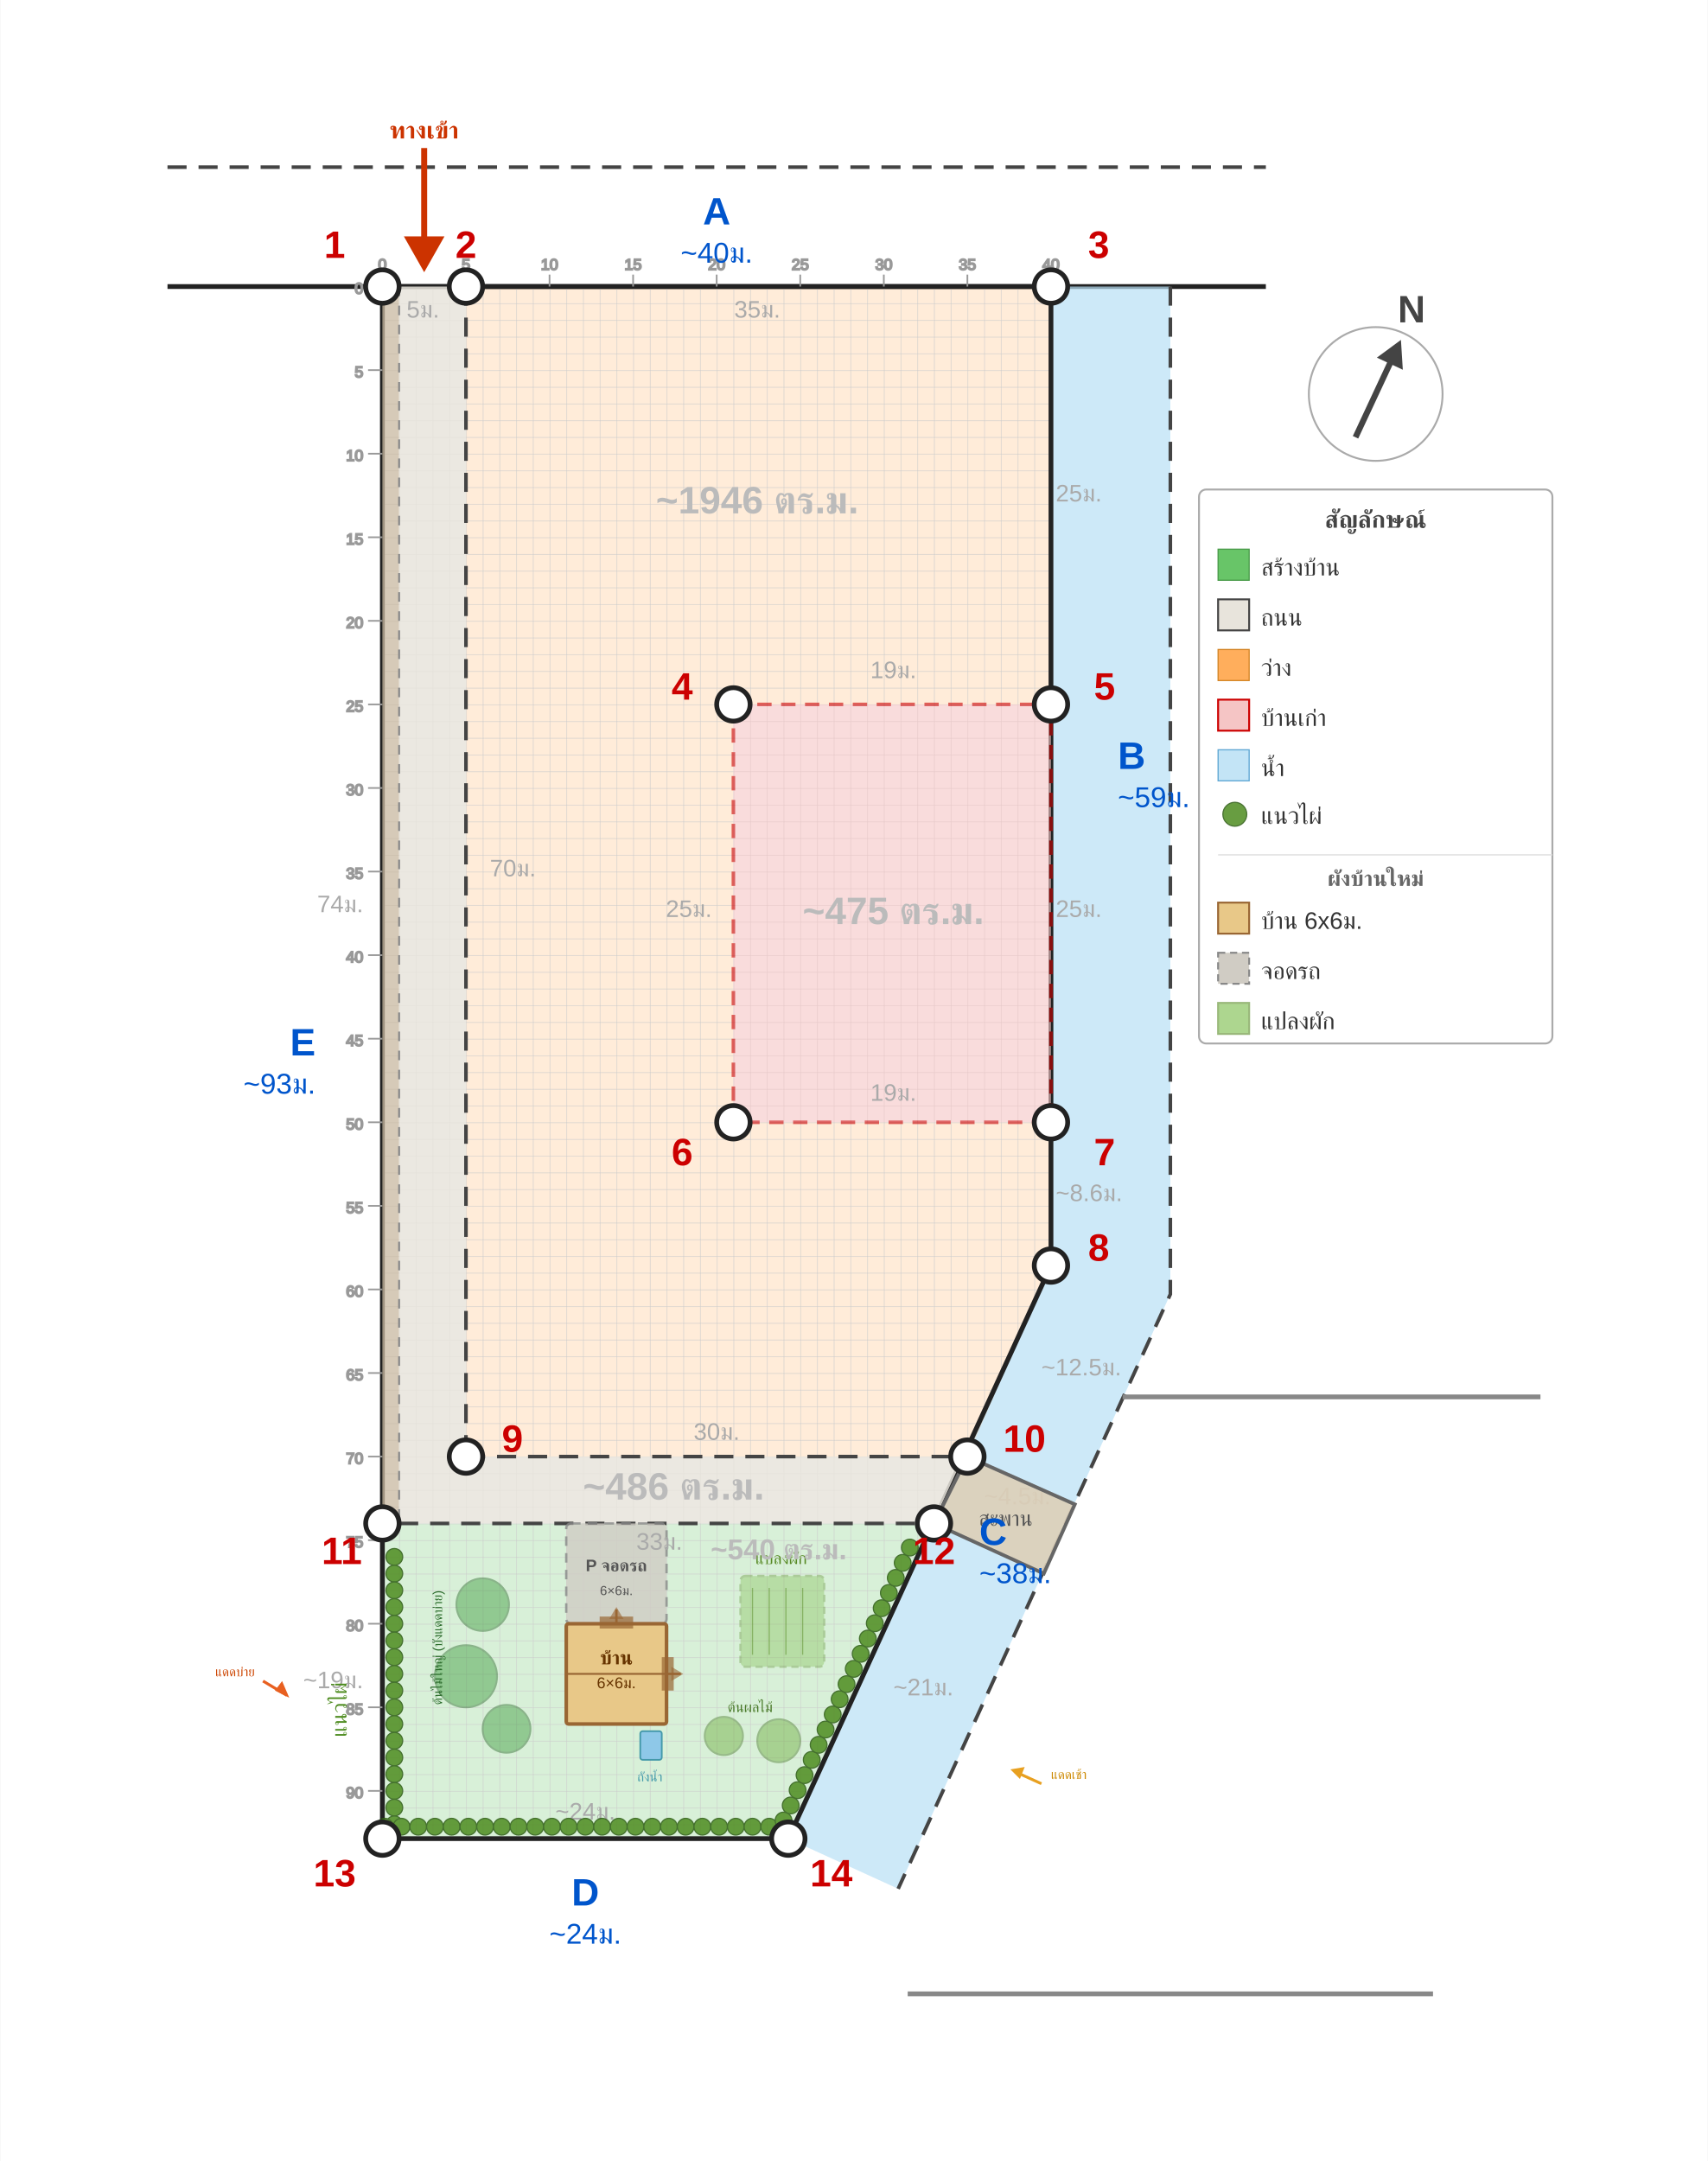
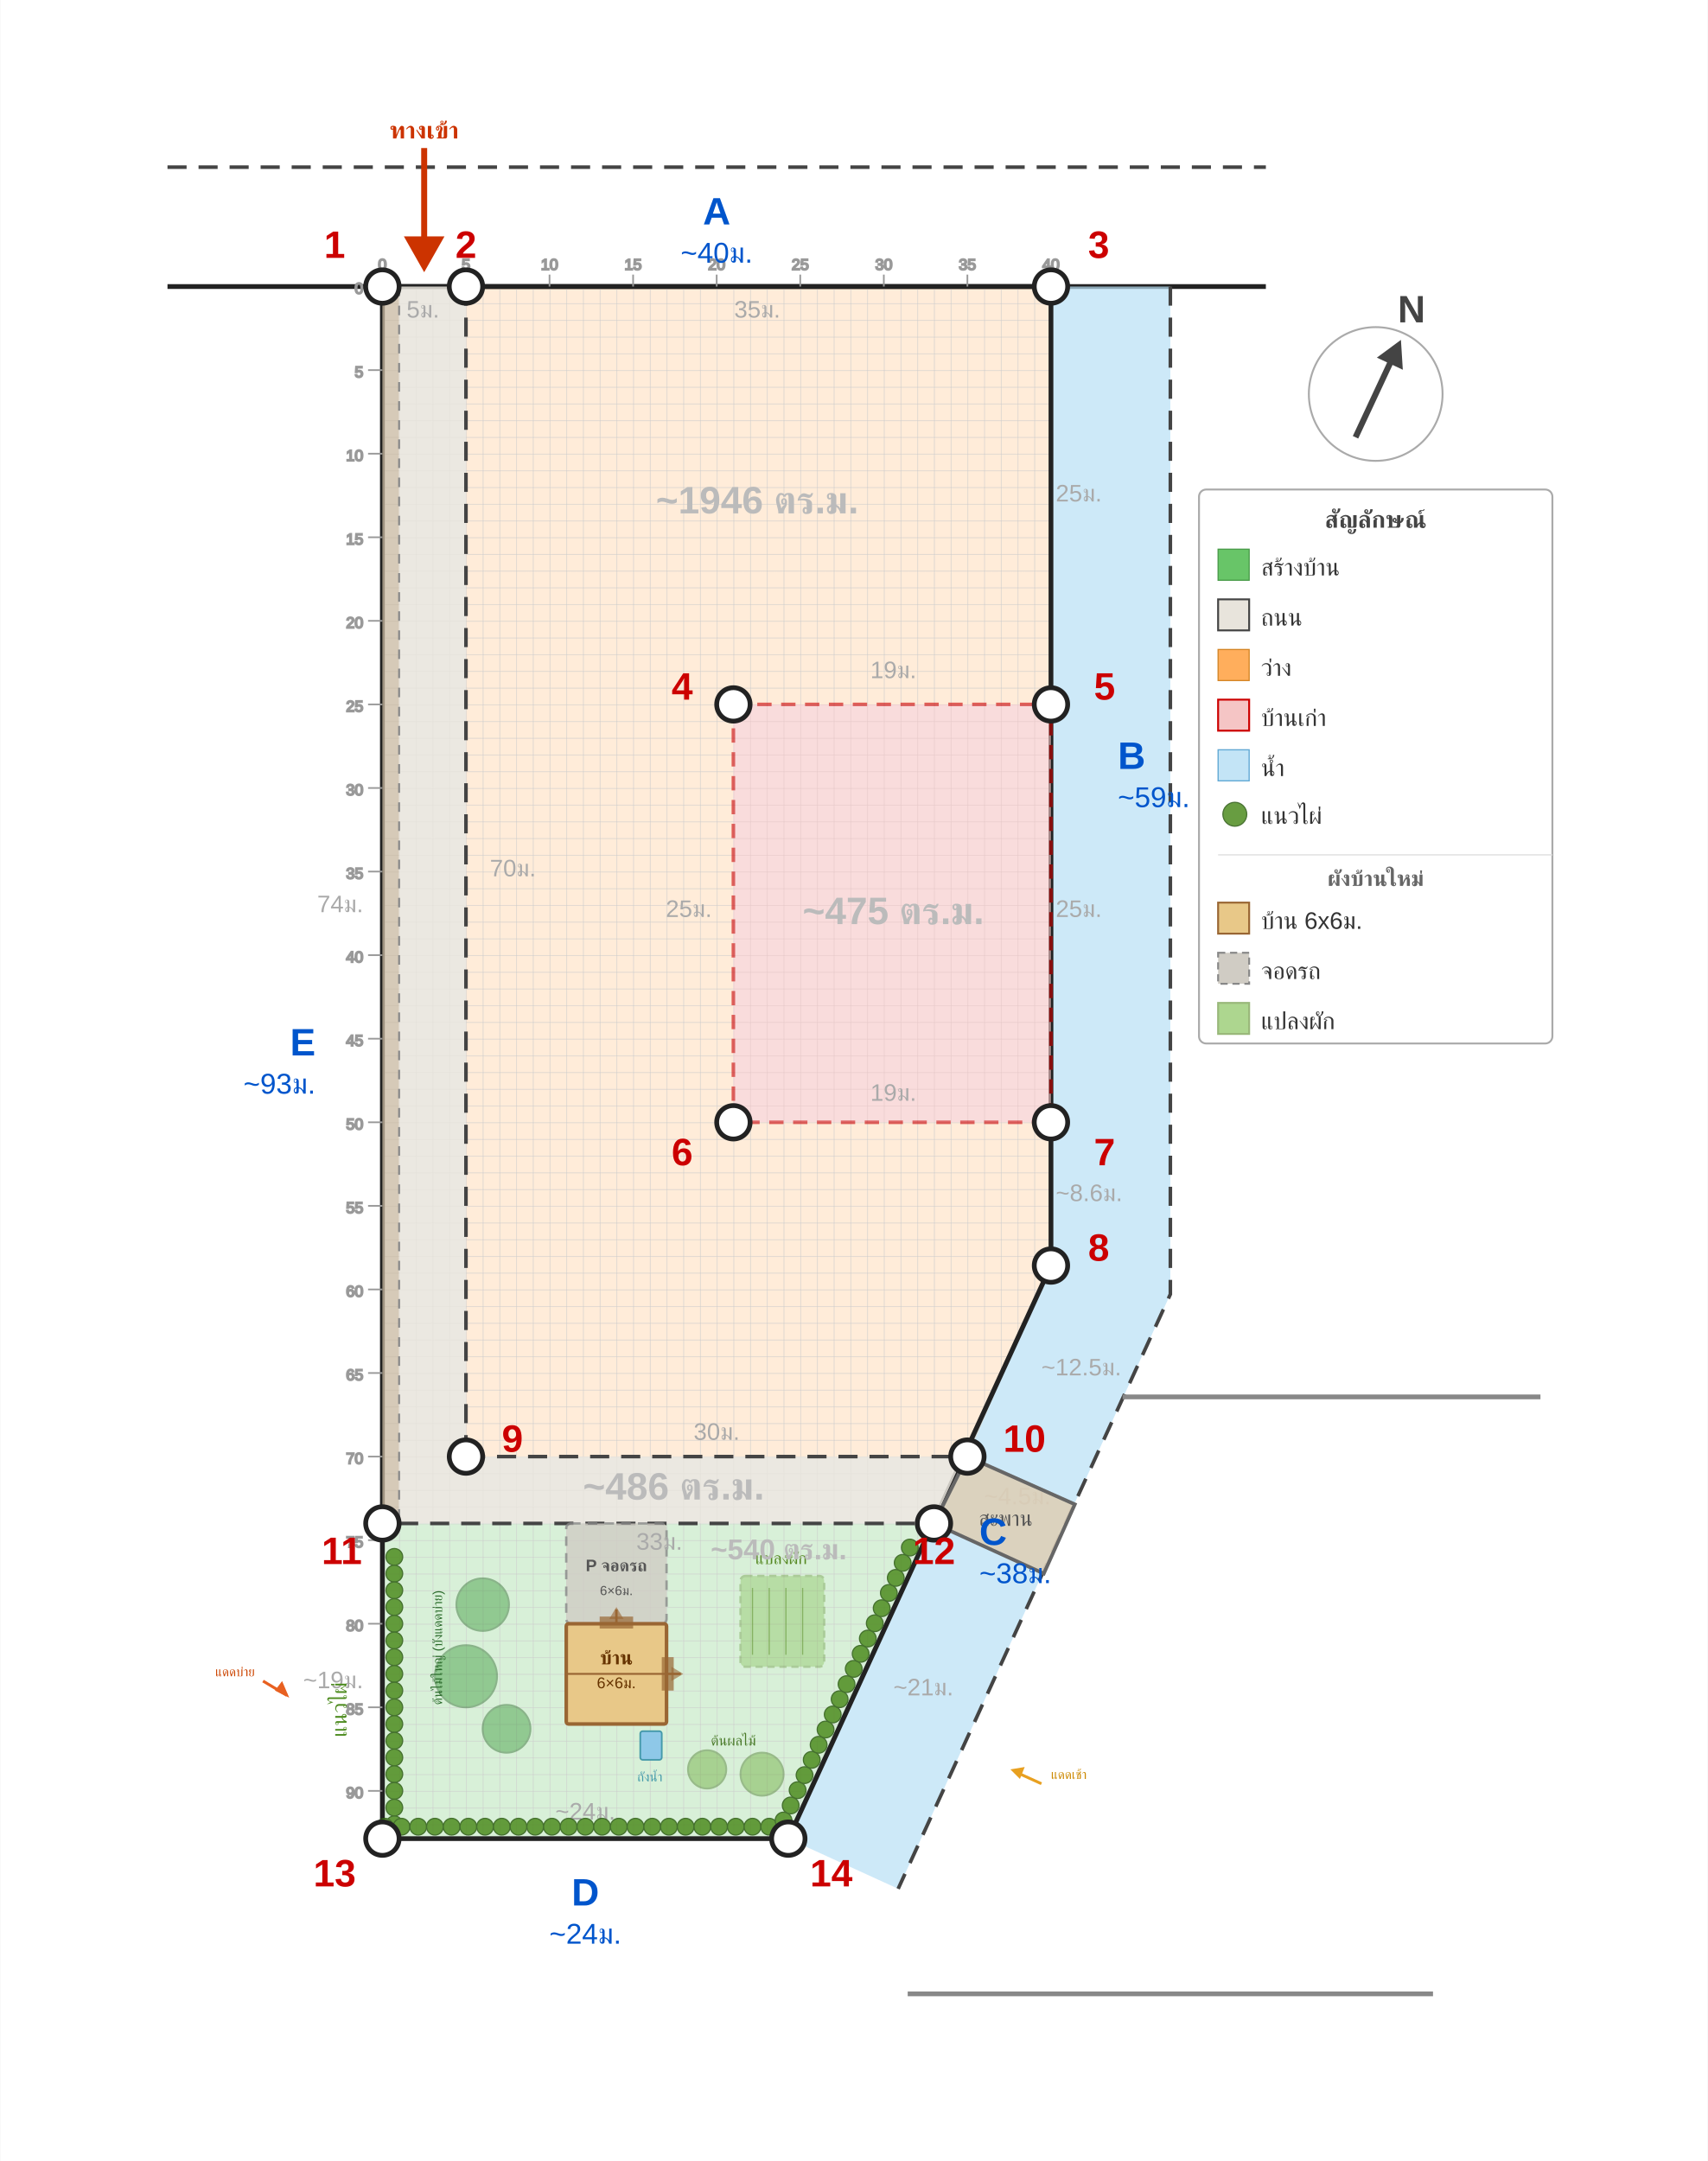
<svg xmlns="http://www.w3.org/2000/svg" viewBox="-10 10 715 905" width="1610" height="2037">
  <rect x="-10" y="10" width="715" height="905" fill="white" />
  <defs>
    <pattern id="grid1m" x="150" y="130" width="7" height="7" patternUnits="userSpaceOnUse">
      <line x1="0" y1="0" x2="7" y2="0" stroke="#ccc" stroke-width="0.4" />
      <line x1="0" y1="0" x2="0" y2="7" stroke="#ccc" stroke-width="0.4" />
    </pattern>
  </defs>
  <line x1="60" y1="80" x2="520" y2="80" stroke="#444" stroke-width="1.5" stroke-dasharray="8,5" />
  <line x1="60" y1="130" x2="520" y2="130" stroke="#222" stroke-width="2" />
  <polygon points="430,130 480,130 480,552 366,801 320,780 430,540" fill="#b8dff5" stroke="none" opacity="0.7" />
  <polyline points="480,130 480,552 366,801" fill="none" stroke="#444" stroke-width="1.5" stroke-dasharray="8,5" />
  <polygon points="150,648 381,648 320,780 150,780" fill="#4dbb4d" opacity="0.22" stroke="none" />
  <polygon points="185,130 430,130 430,305 297,305 297,480 430,480 430,540 395,620 185,620" fill="#ffa040" opacity="0.20" stroke="none" />
  <polygon points="150,130 430,130 430,540 320,780 150,780" fill="url(#grid1m)" stroke="none" />
  <polygon points="       150,130       430,130       430,540       320,780       150,780     " fill="none" stroke="#222" stroke-width="2" stroke-linejoin="round" />
  <g stroke="#999" stroke-width="0.7" fill="#999" font-family="Arial" font-size="6.5" text-anchor="middle">
    <line x1="150" y1="125" x2="150" y2="130" />
    <text x="150" y="123">0</text>
    <line x1="185" y1="125" x2="185" y2="130" />
    <text x="185" y="123">5</text>
    <line x1="220" y1="125" x2="220" y2="130" />
    <text x="220" y="123">10</text>
    <line x1="255" y1="125" x2="255" y2="130" />
    <text x="255" y="123">15</text>
    <line x1="290" y1="125" x2="290" y2="130" />
    <text x="290" y="123">20</text>
    <line x1="325" y1="125" x2="325" y2="130" />
    <text x="325" y="123">25</text>
    <line x1="360" y1="125" x2="360" y2="130" />
    <text x="360" y="123">30</text>
    <line x1="395" y1="125" x2="395" y2="130" />
    <text x="395" y="123">35</text>
    <line x1="430" y1="125" x2="430" y2="130" />
    <text x="430" y="123">40</text>
  </g>
  <g stroke="#999" stroke-width="0.7" fill="#999" font-family="Arial" font-size="6.5" text-anchor="end">
    <line x1="144" y1="130" x2="150" y2="130" />
    <text x="142" y="133">0</text>
    <line x1="144" y1="165" x2="150" y2="165" />
    <text x="142" y="168">5</text>
    <line x1="144" y1="200" x2="150" y2="200" />
    <text x="142" y="203">10</text>
    <line x1="144" y1="235" x2="150" y2="235" />
    <text x="142" y="238">15</text>
    <line x1="144" y1="270" x2="150" y2="270" />
    <text x="142" y="273">20</text>
    <line x1="144" y1="305" x2="150" y2="305" />
    <text x="142" y="308">25</text>
    <line x1="144" y1="340" x2="150" y2="340" />
    <text x="142" y="343">30</text>
    <line x1="144" y1="375" x2="150" y2="375" />
    <text x="142" y="378">35</text>
    <line x1="144" y1="410" x2="150" y2="410" />
    <text x="142" y="413">40</text>
    <line x1="144" y1="445" x2="150" y2="445" />
    <text x="142" y="448">45</text>
    <line x1="144" y1="480" x2="150" y2="480" />
    <text x="142" y="483">50</text>
    <line x1="144" y1="515" x2="150" y2="515" />
    <text x="142" y="518">55</text>
    <line x1="144" y1="550" x2="150" y2="550" />
    <text x="142" y="553">60</text>
    <line x1="144" y1="585" x2="150" y2="585" />
    <text x="142" y="588">65</text>
    <line x1="144" y1="620" x2="150" y2="620" />
    <text x="142" y="623">70</text>
    <line x1="144" y1="655" x2="150" y2="655" />
    <text x="142" y="658">75</text>
    <line x1="144" y1="690" x2="150" y2="690" />
    <text x="142" y="693">80</text>
    <line x1="144" y1="725" x2="150" y2="725" />
    <text x="142" y="728">85</text>
    <line x1="144" y1="760" x2="150" y2="760" />
    <text x="142" y="763">90</text>
  </g>
  <rect x="150" y="130" width="7" height="518" fill="#c8b8a0" opacity="0.75" />
  <rect x="157" y="130" width="28" height="490" fill="#e8e4dc" opacity="0.85" />
  <polygon points="157,620 393.3,620 380.5,648 157,648" fill="#e8e4dc" opacity="0.85" />
  <line x1="185" y1="130" x2="185" y2="620" stroke="#444" stroke-width="1.5" stroke-dasharray="8,5" />
  <line x1="157" y1="130" x2="157" y2="648" stroke="#888" stroke-width="0.8" stroke-dasharray="4,4" />
  <line x1="185" y1="620" x2="393.3" y2="620" stroke="#444" stroke-width="1.5" stroke-dasharray="8,5" />
  <line x1="157" y1="648" x2="380.5" y2="648" stroke="#444" stroke-width="1.5" stroke-dasharray="8,5" />
  <rect x="297" y="305" width="133" height="175" fill="#f5c5c5" opacity="0.6" stroke="#c00" stroke-width="1.5" stroke-dasharray="6,4" />
  <rect x="227" y="648" width="42" height="42" fill="#d0ccc4" opacity="0.8" stroke="#888" stroke-width="1" stroke-dasharray="4,3" rx="2" />
  <text x="248" y="668" font-family="Arial" font-size="7" font-weight="bold" fill="#555" text-anchor="middle">P จอดรถ</text>
  <text x="248" y="678" font-family="Arial" font-size="5.5" fill="#555" text-anchor="middle">6×6ม.</text>
  <rect x="227" y="690" width="42" height="42" fill="#e8c888" stroke="#996633" stroke-width="1.5" rx="1" />
  <line x1="227" y1="711" x2="269" y2="711" stroke="#996633" stroke-width="0.8" />
  <rect x="241" y="687" width="14" height="5" fill="#996633" opacity="0.7" stroke="none" />
  <line x1="248" y1="690" x2="248" y2="684" stroke="#996633" stroke-width="1" />
  <polygon points="248,683 245,688 251,688" fill="#996633" opacity="0.6" />
  <rect x="267" y="704" width="5" height="14" fill="#996633" opacity="0.7" stroke="none" />
  <line x1="269" y1="711" x2="275" y2="711" stroke="#996633" stroke-width="1" />
  <polygon points="276,711 271,708 271,714" fill="#996633" opacity="0.6" />
  <text x="248" y="707" font-family="Arial" font-size="8" font-weight="bold" fill="#663300" text-anchor="middle">บ้าน</text>
  <text x="248" y="717" font-family="Arial" font-size="6.5" fill="#663300" text-anchor="middle">6×6ม.</text>
  <rect x="258" y="735" width="9" height="12" fill="#8ec8e8" stroke="#4499aa" stroke-width="0.7" rx="1" />
  <text x="262" y="756" font-family="Arial" font-size="5.5" fill="#4499aa" text-anchor="middle">ถังน้ำ</text>
  <rect x="300" y="670" width="35" height="38" fill="#77bb44" opacity="0.35" stroke="#558822" stroke-width="1" stroke-dasharray="3,2" rx="2" />
  <line x1="305" y1="675" x2="305" y2="703" stroke="#558822" stroke-width="0.5" opacity="0.5" />
  <line x1="312" y1="675" x2="312" y2="703" stroke="#558822" stroke-width="0.5" opacity="0.5" />
  <line x1="319" y1="675" x2="319" y2="703" stroke="#558822" stroke-width="0.5" opacity="0.5" />
  <line x1="326" y1="675" x2="326" y2="703" stroke="#558822" stroke-width="0.5" opacity="0.5" />
  <text x="317" y="665" font-family="Arial" font-size="7" fill="#558822" text-anchor="middle">แปลงผัก</text>
  <circle cx="192" cy="682" r="11" fill="#3a9a3a" opacity="0.45" stroke="#2a6a2a" stroke-width="0.8" />
  <circle cx="185" cy="712" r="13" fill="#3a9a3a" opacity="0.45" stroke="#2a6a2a" stroke-width="0.8" />
  <circle cx="202" cy="734" r="10" fill="#3a9a3a" opacity="0.45" stroke="#2a6a2a" stroke-width="0.8" />
  <text x="175" y="700" font-family="Arial" font-size="5.5" fill="#2a6a2a" text-anchor="middle" transform="rotate(-90,175,700)">ต้นไม้ใหญ่ (บังแดดบ่าย)</text>
-   <circle cx="293" cy="737" r="8" fill="#6aaa3a" opacity="0.45" stroke="#4a7a2a" stroke-width="0.8" />
-   <circle cx="316" cy="739" r="9" fill="#6aaa3a" opacity="0.45" stroke="#4a7a2a" stroke-width="0.8" />
-   <text x="304" y="727" font-family="Arial" font-size="6" fill="#4a7a2a" text-anchor="middle">ต้นผลไม้</text>
+   <circle cx="286" cy="751" r="8" fill="#6aaa3a" opacity="0.45" stroke="#4a7a2a" stroke-width="0.8" />
+   <circle cx="309" cy="753" r="9" fill="#6aaa3a" opacity="0.45" stroke="#4a7a2a" stroke-width="0.8" />
+   <text x="297" y="741" font-family="Arial" font-size="6" fill="#4a7a2a" text-anchor="middle">ต้นผลไม้</text>
  <g transform="translate(410,750)">
    <line x1="16" y1="7" x2="5" y2="2" stroke="#e8a020" stroke-width="1.2" />
    <polygon points="3,1 9,0 7,5" fill="#e8a020" />
    <text x="20" y="5" font-family="Arial" font-size="5.5" fill="#cc8800">แดดเช้า</text>
  </g>
  <g transform="translate(110,720)">
    <line x1="-10" y1="-6" x2="0" y2="0" stroke="#e86020" stroke-width="1.2" />
    <polygon points="1,1 -5,-2 -2,-6" fill="#e86020" />
    <text x="-30" y="-8" font-family="Arial" font-size="5.5" fill="#cc4400">แดดบ่าย</text>
  </g>
  <text x="272" y="638" font-family="Arial" font-size="16" font-weight="bold" fill="#bbb" text-anchor="middle">~486 ตร.ม.</text>
  <text x="364" y="397" font-family="Arial" font-size="16" font-weight="bold" fill="#bbb" text-anchor="middle">~475 ตร.ม.</text>
  <text x="307" y="225" font-family="Arial" font-size="16" font-weight="bold" fill="#bbb" text-anchor="middle">~1946 ตร.ม.</text>
  <text x="316" y="663" font-family="Arial" font-size="12" font-weight="bold" fill="#bbb" text-anchor="middle">~540 ตร.ม.</text>
  <g font-family="Arial" font-size="10" fill="#aaa">
    <text x="167" y="143" text-anchor="middle">5ม.</text>
    <text x="307" y="143" text-anchor="middle">35ม.</text>
    <text x="142" y="392" text-anchor="end">74ม.</text>
    <text x="142" y="717" text-anchor="end">~19ม.</text>
    <text x="235" y="772" text-anchor="middle">~24ม.</text>
    <text x="426" y="586" text-anchor="start">~12.5ม.</text>
    <text x="402" y="640" text-anchor="start">~4.5ม.</text>
    <text x="364" y="720" text-anchor="start">~21ม.</text>
    <text x="432" y="220" text-anchor="start">25ม.</text>
    <text x="432" y="394" text-anchor="start">25ม.</text>
    <text x="432" y="513" text-anchor="start">~8.6ม.</text>
    <text x="195" y="377" text-anchor="start">70ม.</text>
    <text x="290" y="613" text-anchor="middle">30ม.</text>
    <text x="266" y="659" text-anchor="middle">33ม.</text>
    <text x="364" y="294" text-anchor="middle">19ม.</text>
    <text x="288" y="394" text-anchor="end">25ม.</text>
    <text x="364" y="471" text-anchor="middle">19ม.</text>
  </g>
  <g id="bamboo-line" fill="#4e8c20" stroke="#2a5a10" stroke-width="0.5" opacity="0.85">
    <circle cx="155" cy="662" r="3.5" />
    <circle cx="155" cy="669" r="3.5" />
    <circle cx="155" cy="676" r="3.5" />
    <circle cx="155" cy="683" r="3.5" />
    <circle cx="155" cy="690" r="3.5" />
    <circle cx="155" cy="697" r="3.5" />
    <circle cx="155" cy="704" r="3.5" />
    <circle cx="155" cy="711" r="3.5" />
    <circle cx="155" cy="718" r="3.5" />
    <circle cx="155" cy="725" r="3.5" />
    <circle cx="155" cy="732" r="3.5" />
    <circle cx="155" cy="739" r="3.5" />
    <circle cx="155" cy="746" r="3.5" />
    <circle cx="155" cy="753" r="3.5" />
    <circle cx="155" cy="760" r="3.5" />
    <circle cx="155" cy="767" r="3.5" />
    <circle cx="155" cy="774" r="3.5" />
    <circle cx="151" cy="775" r="3.5" />
    <circle cx="158" cy="775" r="3.5" />
    <circle cx="165" cy="775" r="3.5" />
    <circle cx="172" cy="775" r="3.5" />
    <circle cx="179" cy="775" r="3.5" />
    <circle cx="186" cy="775" r="3.5" />
    <circle cx="193" cy="775" r="3.5" />
    <circle cx="200" cy="775" r="3.5" />
    <circle cx="207" cy="775" r="3.5" />
    <circle cx="214" cy="775" r="3.5" />
    <circle cx="221" cy="775" r="3.5" />
    <circle cx="228" cy="775" r="3.5" />
    <circle cx="235" cy="775" r="3.5" />
    <circle cx="242" cy="775" r="3.5" />
    <circle cx="249" cy="775" r="3.5" />
    <circle cx="256" cy="775" r="3.5" />
    <circle cx="263" cy="775" r="3.5" />
    <circle cx="270" cy="775" r="3.5" />
    <circle cx="277" cy="775" r="3.5" />
    <circle cx="284" cy="775" r="3.5" />
    <circle cx="291" cy="775" r="3.5" />
    <circle cx="298" cy="775" r="3.5" />
    <circle cx="305" cy="775" r="3.5" />
    <circle cx="312" cy="775" r="3.5" />
    <circle cx="319" cy="775" r="3.5" />
    <circle cx="318.0" cy="772.4" r="3.5" />
    <circle cx="321.0" cy="766.1" r="3.5" />
    <circle cx="323.9" cy="759.7" r="3.5" />
    <circle cx="326.8" cy="753.4" r="3.5" />
    <circle cx="329.8" cy="747.0" r="3.5" />
    <circle cx="332.7" cy="740.7" r="3.5" />
    <circle cx="335.6" cy="734.3" r="3.5" />
    <circle cx="338.6" cy="728.0" r="3.5" />
    <circle cx="341.5" cy="721.6" r="3.5" />
    <circle cx="344.4" cy="715.3" r="3.5" />
    <circle cx="347.4" cy="708.9" r="3.5" />
    <circle cx="350.3" cy="702.6" r="3.5" />
    <circle cx="353.3" cy="696.2" r="3.5" />
    <circle cx="356.2" cy="689.8" r="3.5" />
    <circle cx="359.1" cy="683.5" r="3.5" />
    <circle cx="362.1" cy="677.1" r="3.5" />
    <circle cx="365.0" cy="670.8" r="3.5" />
    <circle cx="367.9" cy="664.5" r="3.5" />
    <circle cx="370.9" cy="658.1" r="3.5" />
  </g>
  <text x="135" y="726" font-family="Arial" font-size="9" fill="#4e8c20" text-anchor="middle" transform="rotate(-90,135,726)">แนวไผ่</text>
  <polygon points="395,620 440,640 427,669 381,648" fill="#ddd0b8" fill-opacity="0.9" stroke="#666" stroke-width="1.5" />
  <text x="411" y="649" font-family="Arial" font-size="9" fill="#555" text-anchor="middle">สะพาน</text>
  <line x1="460" y1="595" x2="635" y2="595" stroke="#888" stroke-width="2" />
  <line x1="370" y1="845" x2="590" y2="845" stroke="#888" stroke-width="2" />
  <circle cx="150" cy="130" r="7" fill="white" stroke="#222" stroke-width="2" />
  <circle cx="430" cy="130" r="7" fill="white" stroke="#222" stroke-width="2" />
  <circle cx="430" cy="540" r="7" fill="white" stroke="#222" stroke-width="2" />
  <circle cx="320" cy="780" r="7" fill="white" stroke="#222" stroke-width="2" />
  <circle cx="150" cy="780" r="7" fill="white" stroke="#222" stroke-width="2" />
  <circle cx="185" cy="130" r="7" fill="white" stroke="#222" stroke-width="2" />
  <circle cx="185" cy="620" r="7" fill="white" stroke="#222" stroke-width="2" />
  <circle cx="395" cy="620" r="7" fill="white" stroke="#222" stroke-width="2" />
  <circle cx="150" cy="648" r="7" fill="white" stroke="#222" stroke-width="2" />
  <circle cx="381" cy="648" r="7" fill="white" stroke="#222" stroke-width="2" />
  <circle cx="297" cy="305" r="7" fill="white" stroke="#222" stroke-width="2" />
  <circle cx="430" cy="305" r="7" fill="white" stroke="#222" stroke-width="2" />
  <circle cx="297" cy="480" r="7" fill="white" stroke="#222" stroke-width="2" />
  <circle cx="430" cy="480" r="7" fill="white" stroke="#222" stroke-width="2" />
  <text x="130" y="118" font-family="Arial" font-size="16" font-weight="bold" fill="#c00" text-anchor="middle">1</text>
  <text x="185" y="118" font-family="Arial" font-size="16" font-weight="bold" fill="#c00" text-anchor="middle">2</text>
  <text x="450" y="118" font-family="Arial" font-size="16" font-weight="bold" fill="#c00" text-anchor="middle">3</text>
  <text x="280" y="303" font-family="Arial" font-size="16" font-weight="bold" fill="#c00" text-anchor="end">4</text>
  <text x="448" y="303" font-family="Arial" font-size="16" font-weight="bold" fill="#c00" text-anchor="start">5</text>
  <text x="280" y="498" font-family="Arial" font-size="16" font-weight="bold" fill="#c00" text-anchor="end">6</text>
  <text x="448" y="498" font-family="Arial" font-size="16" font-weight="bold" fill="#c00" text-anchor="start">7</text>
  <text x="450" y="538" font-family="Arial" font-size="16" font-weight="bold" fill="#c00" text-anchor="middle">8</text>
  <text x="200" y="618" font-family="Arial" font-size="16" font-weight="bold" fill="#c00" text-anchor="start">9</text>
  <text x="410" y="618" font-family="Arial" font-size="16" font-weight="bold" fill="#c00" text-anchor="start">10</text>
  <text x="133" y="665" font-family="Arial" font-size="16" font-weight="bold" fill="#c00" text-anchor="middle">11</text>
  <text x="381" y="665" font-family="Arial" font-size="16" font-weight="bold" fill="#c00" text-anchor="middle">12</text>
  <text x="130" y="800" font-family="Arial" font-size="16" font-weight="bold" fill="#c00" text-anchor="middle">13</text>
  <text x="338" y="800" font-family="Arial" font-size="16" font-weight="bold" fill="#c00" text-anchor="middle">14</text>
  <text x="290" y="104" font-family="Arial" font-size="16" font-weight="bold" fill="#0055cc" text-anchor="middle">A</text>
  <text x="290" y="120" font-family="Arial" font-size="12" fill="#0055cc" text-anchor="middle">~40ม.</text>
  <text x="458" y="332" font-family="Arial" font-size="16" font-weight="bold" fill="#0055cc" text-anchor="start">B</text>
  <text x="458" y="348" font-family="Arial" font-size="12" fill="#0055cc" text-anchor="start">~59ม.</text>
  <text x="400" y="657" font-family="Arial" font-size="16" font-weight="bold" fill="#0055cc" text-anchor="start">C</text>
  <text x="400" y="673" font-family="Arial" font-size="12" fill="#0055cc" text-anchor="start">~38ม.</text>
  <text x="235" y="808" font-family="Arial" font-size="16" font-weight="bold" fill="#0055cc" text-anchor="middle">D</text>
  <text x="235" y="824" font-family="Arial" font-size="12" fill="#0055cc" text-anchor="middle">~24ม.</text>
  <text x="122" y="452" font-family="Arial" font-size="16" font-weight="bold" fill="#0055cc" text-anchor="end">E</text>
  <text x="122" y="468" font-family="Arial" font-size="12" fill="#0055cc" text-anchor="end">~93ม.</text>
  <text x="167.5" y="68" font-family="Arial" font-size="10" font-weight="bold" fill="#cc3300" text-anchor="middle">ทางเข้า</text>
  <line x1="167.5" y1="72" x2="167.5" y2="110" stroke="#cc3300" stroke-width="2.5" />
  <polygon points="167.5,124 159,109 176,109" fill="#cc3300" />
  <g transform="translate(566,175)">
    <g transform="rotate(25)">
      <line x1="0" y1="20" x2="0" y2="-20" stroke="#444" stroke-width="2.5" />
      <polygon points="0,-25 -6,-14 6,-14" fill="#444" />
    </g>
    <text x="15" y="-30" font-family="Arial" font-size="16" font-weight="bold" fill="#444" text-anchor="middle">N</text>
    <circle cx="0" cy="0" r="28" fill="none" stroke="#aaa" stroke-width="0.8" />
  </g>
  <rect x="492" y="215" width="148" height="232" fill="white" stroke="#aaa" stroke-width="0.8" rx="3" />
  <text x="566" y="231" font-family="Arial" font-size="10" font-weight="bold" fill="#444" text-anchor="middle">สัญลักษณ์</text>
  <rect x="500" y="240" width="13" height="13" fill="#4dbb4d" opacity="0.85" stroke="#2a8a2a" stroke-width="0.5" />
  <text x="518" y="251" font-family="Arial" font-size="10" fill="#333">สร้างบ้าน</text>
  <rect x="500" y="261" width="13" height="13" fill="#e8e4dc" stroke="#444" stroke-width="0.8" />
  <text x="518" y="272" font-family="Arial" font-size="10" fill="#333">ถนน</text>
  <rect x="500" y="282" width="13" height="13" fill="#ffa040" opacity="0.85" stroke="#cc7000" stroke-width="0.5" />
  <text x="518" y="293" font-family="Arial" font-size="10" fill="#333">ว่าง</text>
  <rect x="500" y="303" width="13" height="13" fill="#f5c5c5" stroke="#c00" stroke-width="0.8" />
  <text x="518" y="314" font-family="Arial" font-size="10" fill="#333">บ้านเก่า</text>
  <rect x="500" y="324" width="13" height="13" fill="#b8dff5" opacity="0.85" stroke="#4499cc" stroke-width="0.5" />
  <text x="518" y="335" font-family="Arial" font-size="10" fill="#333">น้ำ</text>
  <circle cx="507" cy="351" r="5" fill="#4e8c20" stroke="#2a5a10" stroke-width="0.5" opacity="0.85" />
  <text x="518" y="355" font-family="Arial" font-size="10" fill="#333">แนวไผ่</text>
  <line x1="500" y1="368" x2="640" y2="368" stroke="#ddd" stroke-width="0.5" />
  <text x="566" y="381" font-family="Arial" font-size="9" font-weight="bold" fill="#666" text-anchor="middle">ผังบ้านใหม่</text>
  <rect x="500" y="388" width="13" height="13" fill="#e8c888" stroke="#996633" stroke-width="0.8" />
  <text x="518" y="399" font-family="Arial" font-size="10" fill="#333">บ้าน 6x6ม.</text>
  <rect x="500" y="409" width="13" height="13" fill="#d0ccc4" stroke="#888" stroke-width="0.8" stroke-dasharray="3,2" />
  <text x="518" y="420" font-family="Arial" font-size="10" fill="#333">จอดรถ</text>
  <rect x="500" y="430" width="13" height="13" fill="#77bb44" opacity="0.6" stroke="#558822" stroke-width="0.8" />
  <text x="518" y="441" font-family="Arial" font-size="10" fill="#333">แปลงผัก</text>
</svg>
